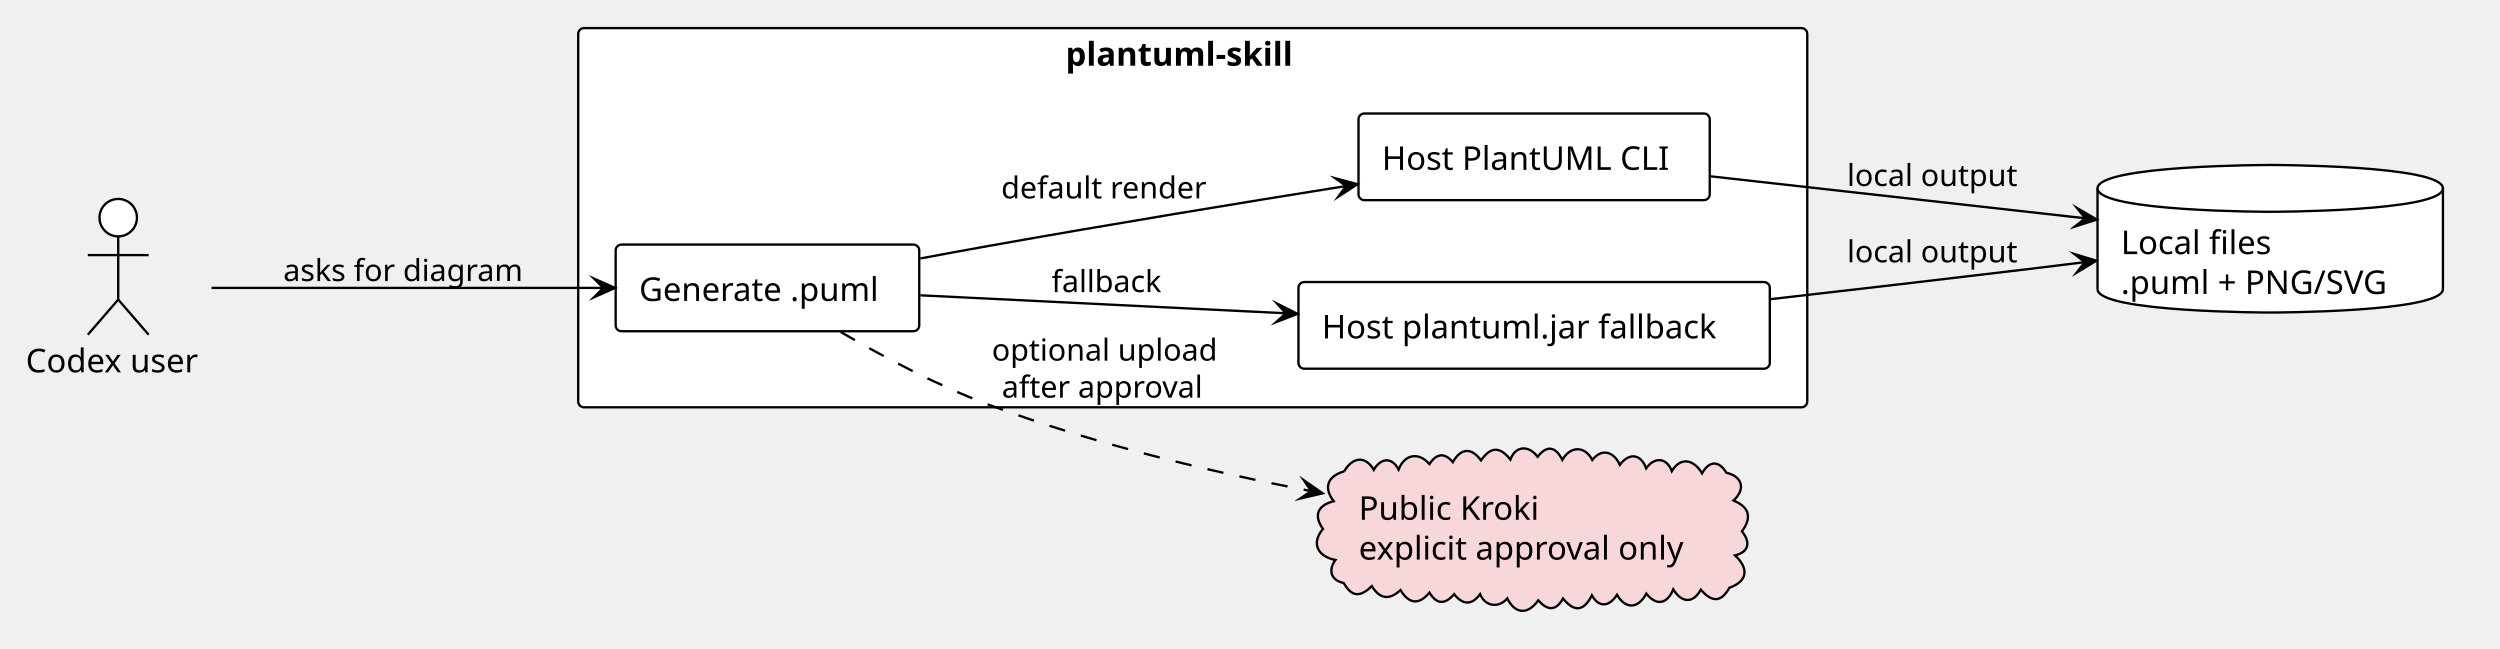
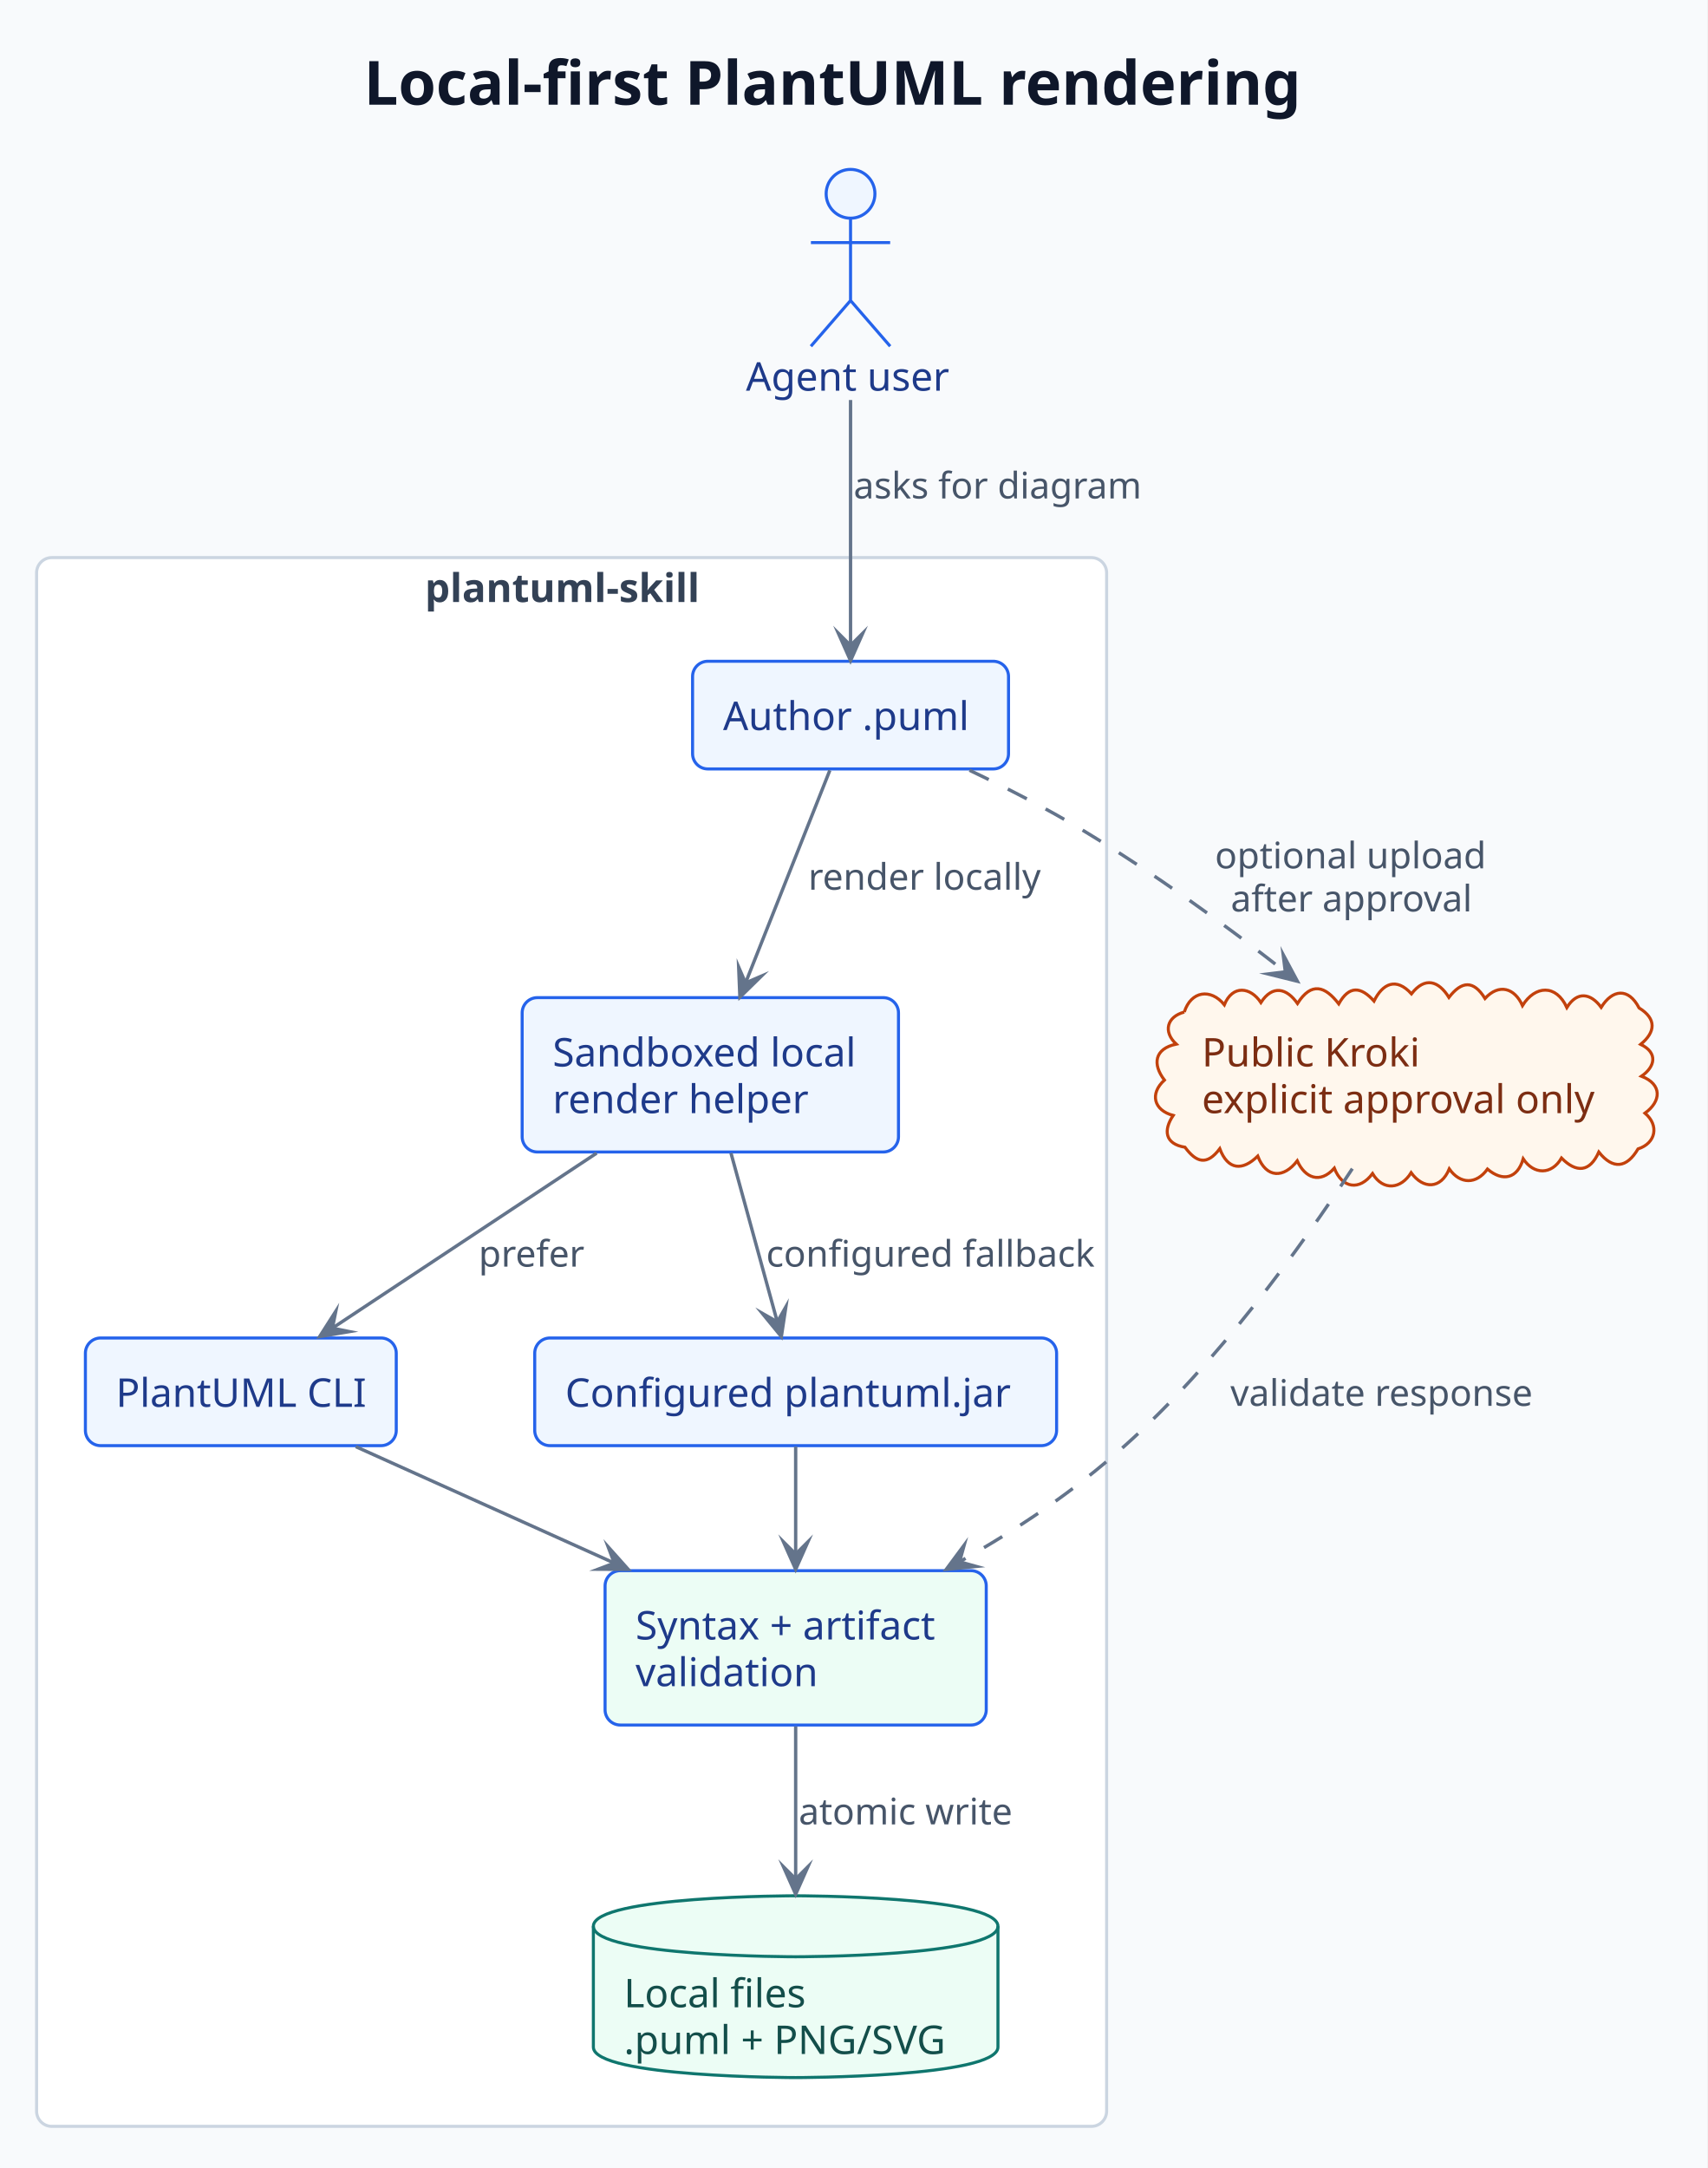
- <svg xmlns="http://www.w3.org/2000/svg" contentStyleType="text/css" data-diagram-type="DESCRIPTION" height="277px" preserveAspectRatio="none" style="width:1068px;height:277px;background:#FFFFFF;" version="1.1" viewBox="0 0 1068 277" width="1068px" zoomAndPan="magnify">
+ <svg xmlns="http://www.w3.org/2000/svg" contentStyleType="text/css" data-diagram-type="DESCRIPTION" height="711px" preserveAspectRatio="none" style="width:560px;height:711px;background:#F8FAFC;" version="1.1" viewBox="0 0 560 711" width="560px" zoomAndPan="magnify">
  <defs />
  <g>
-     <g class="cluster" data-qualified-name="skill" data-source-line="10" id="ent0002">
-       <rect fill="#FFFFFF" height="162" rx="2.5" ry="2.5" style="stroke:#000000;stroke-width:1;" width="525.05" x="247.01" y="12" />
-       <text fill="#000000" font-family="Verdana" font-size="14" font-weight="700" lengthAdjust="spacing" textLength="108.623" x="455.224" y="28.075">plantuml-skill</text>
+     <rect fill="#F8FAFC" height="711" style="stroke:none;stroke-width:1;" width="560" x="0" y="0" />
+     <g class="title" data-source-line="38">
+       <text fill="#0F172A" font-family="sans-serif" font-size="20" font-weight="700" lengthAdjust="spacing" textLength="319.688" x="119.338" y="34.336">Local-first PlantUML rendering</text>
    </g>
-     <g class="entity" data-qualified-name="skill.puml" data-source-line="11" id="ent0003">
-       <rect fill="#FFFFFF" height="37.015" rx="2.5" ry="2.5" style="stroke:#000000;stroke-width:1;" width="129.69" x="263.01" y="104.49" />
-       <text fill="#000000" font-family="Verdana" font-size="14" lengthAdjust="spacing" textLength="109.689" x="273.01" y="128.565">Generate .puml</text>
+     <g class="cluster" data-qualified-name="skill" data-source-line="40" id="ent0002">
+       <rect fill="#FFFFFF" height="514.48" rx="5" ry="5" style="stroke:#CBD5E1;stroke-width:1;" width="351" x="12" y="182.865" />
+       <text fill="#334155" font-family="sans-serif" font-size="13" font-weight="700" lengthAdjust="spacing" textLength="96.224" x="139.388" y="197.433">plantuml-skill</text>
    </g>
-     <g class="entity" data-qualified-name="skill.cli" data-source-line="12" id="ent0004">
-       <rect fill="#FFFFFF" height="37.015" rx="2.5" ry="2.5" style="stroke:#000000;stroke-width:1;" width="150.04" x="580.36" y="48.49" />
-       <text fill="#000000" font-family="Verdana" font-size="14" lengthAdjust="spacing" textLength="130.04" x="590.36" y="72.565">Host PlantUML CLI</text>
+     <g class="entity" data-qualified-name="skill.puml" data-source-line="41" id="ent0003">
+       <rect fill="#EFF6FF" height="35.31" rx="5" ry="5" style="stroke:#2563EB;stroke-width:1;" width="103.643" x="227.18" y="216.865" />
+       <text fill="#1E3A8A" font-family="sans-serif" font-size="13" lengthAdjust="spacing" textLength="83.643" x="237.18" y="239.433">Author .puml</text>
    </g>
-     <g class="entity" data-qualified-name="skill.jar" data-source-line="13" id="ent0005">
-       <rect fill="#FFFFFF" height="37.015" rx="2.5" ry="2.5" style="stroke:#000000;stroke-width:1;" width="201.357" x="554.7" y="120.49" />
-       <text fill="#000000" font-family="Verdana" font-size="14" lengthAdjust="spacing" textLength="181.357" x="564.7" y="144.565">Host plantuml.jar fallback</text>
+     <g class="entity" data-qualified-name="skill.helper" data-source-line="42" id="ent0004">
+       <rect fill="#EFF6FF" height="50.621" rx="5" ry="5" style="stroke:#2563EB;stroke-width:1;" width="123.448" x="171.28" y="327.175" />
+       <text fill="#1E3A8A" font-family="sans-serif" font-size="13" lengthAdjust="spacing" textLength="103.448" x="181.28" y="349.743">Sandboxed local</text>
+       <text fill="#1E3A8A" font-family="sans-serif" font-size="13" lengthAdjust="spacing" textLength="85.3" x="181.28" y="365.054">render helper</text>
    </g>
-     <g class="entity" data-qualified-name="user" data-source-line="8" id="ent0001">
-       <ellipse cx="50.505" cy="92.99" fill="#FFFFFF" rx="8" ry="8" style="stroke:#000000;stroke-width:1;" />
-       <path d="M50.505,100.99 L50.505,127.99 M37.505,108.99 L63.505,108.99 M50.505,127.99 L37.505,142.99 M50.505,127.99 L63.505,142.99" fill="none" style="stroke:#000000;stroke-width:1;" />
-       <text fill="#000000" font-family="Verdana" font-size="14" lengthAdjust="spacing" textLength="79.01" x="11" y="159.065">Codex user</text>
+     <g class="entity" data-qualified-name="skill.cli" data-source-line="43" id="ent0005">
+       <rect fill="#EFF6FF" height="35.31" rx="5" ry="5" style="stroke:#2563EB;stroke-width:1;" width="101.974" x="28.01" y="438.795" />
+       <text fill="#1E3A8A" font-family="sans-serif" font-size="13" lengthAdjust="spacing" textLength="81.974" x="38.01" y="461.363">PlantUML CLI</text>
    </g>
-     <g class="entity" data-qualified-name="output" data-source-line="16" id="ent0006">
-       <path d="M896.06,80.48 C896.06,70.48 969.839,70.48 969.839,70.48 C969.839,70.48 1043.619,70.48 1043.619,80.48 L1043.619,123.509 C1043.619,133.509 969.839,133.509 969.839,133.509 C969.839,133.509 896.06,133.509 896.06,123.509 L896.06,80.48" fill="#FFFFFF" style="stroke:#000000;stroke-width:1;" />
-       <path d="M896.06,80.48 C896.06,90.48 969.839,90.48 969.839,90.48 C969.839,90.48 1043.619,90.48 1043.619,80.48" fill="none" style="stroke:#000000;stroke-width:1;" />
-       <text fill="#000000" font-family="Verdana" font-size="14" lengthAdjust="spacing" textLength="68.995" x="906.06" y="108.555">Local files</text>
-       <text fill="#000000" font-family="Verdana" font-size="14" lengthAdjust="spacing" textLength="127.559" x="906.06" y="125.57">.puml + PNG/SVG</text>
+     <g class="entity" data-qualified-name="skill.jar" data-source-line="44" id="ent0006">
+       <rect fill="#EFF6FF" height="35.31" rx="5" ry="5" style="stroke:#2563EB;stroke-width:1;" width="171.195" x="175.4" y="438.795" />
+       <text fill="#1E3A8A" font-family="sans-serif" font-size="13" lengthAdjust="spacing" textLength="151.195" x="185.4" y="461.363">Configured plantuml.jar</text>
    </g>
-     <g class="entity" data-qualified-name="kroki" data-source-line="17" id="ent0007">
-       <path d="M574.266,201.345 C577.442,195.63 583.098,194.142 586.88,200.723 C589.718,195.727 594.507,194.925 597.479,200.59 C600.014,194.077 605.999,192.881 610.647,198.248 C613.577,193.825 617.002,193.074 620.653,197.426 C624.011,191.397 628.563,191.007 632.665,196.661 C636.9,190.748 640.671,190.602 645.232,196.308 C647.634,189.977 653.365,190.389 656.879,195.139 C660.994,189.836 664.663,190.908 667.43,196.451 C670.755,190.604 676.933,190.174 680.217,196.495 C684.477,191.1 689.628,193.206 691.982,198.578 C695.894,193.362 700.875,193.684 703.25,200.07 C706.648,195.16 711.972,195.298 714.198,201.251 C718.254,194.571 723.958,196.76 727.123,202.202 C730.104,196.778 734.302,196.581 737.525,201.969 C744.526,203.555 745.751,209.122 740.541,213.817 C747.469,216.706 748.46,221.062 744.154,227.024 C747.786,231.418 747.426,235.684 741.237,237.286 C746.93,242.611 746.937,248.208 738.804,251.098 C735.077,257.743 731.095,257.121 726.591,251.898 C723.123,258.274 718.184,257.304 714.817,251.798 C712.27,257.986 707.692,259.088 703.314,253.602 C699.95,259.902 694.663,260.623 690.781,254.109 C687.739,258.852 683.32,260.107 680.054,254.338 C676.581,261.158 672.589,261.707 667.726,255.67 C664.634,261.296 660.986,260.782 657.141,256.471 C652.877,262.544 647.366,262.616 643.916,255.645 C640.266,259.93 634.436,259.143 632.29,253.825 C628.72,258.761 624.788,258.406 621.217,253.826 C617.389,258.238 613.873,258.451 610.665,253.152 C606.11,258.652 601.86,257.986 598.293,252.079 C593.538,256.498 589.442,255.981 586.068,250.392 C581.342,254.977 577.576,255.402 574.05,249.071 C568.457,247.887 567.36,243.568 570.484,239.226 C563.289,237.815 559.795,232.417 565.161,225.964 C560.965,220.035 563.052,215.821 569.757,214.124 C565.133,208.067 567.36,203.334 574.266,201.345" fill="#F8D7DA" style="stroke:#000000;stroke-width:1;" />
-       <text fill="#000000" font-family="Verdana" font-size="14" lengthAdjust="spacing" textLength="82.223" x="580.44" y="222.055">Public Kroki</text>
-       <text fill="#000000" font-family="Verdana" font-size="14" lengthAdjust="spacing" textLength="149.871" x="580.44" y="239.07">explicit approval only</text>
+     <g class="entity" data-qualified-name="skill.validate" data-source-line="45" id="ent0007">
+       <rect fill="#ECFDF5" height="50.621" rx="5" ry="5" style="stroke:#2563EB;stroke-width:1;" width="125.035" x="198.48" y="515.105" />
+       <text fill="#1E3A8A" font-family="sans-serif" font-size="13" lengthAdjust="spacing" textLength="105.035" x="208.48" y="537.673">Syntax + artifact</text>
+       <text fill="#1E3A8A" font-family="sans-serif" font-size="13" lengthAdjust="spacing" textLength="61.458" x="208.48" y="552.984">validation</text>
    </g>
-     <g class="link" data-entity-1="ent0001" data-entity-2="ent0003" data-link-type="dependency" data-source-line="19" id="lnk8">
-       <path d="M90.37,123 C135.14,123 204.37,123 257.73,123" fill="none" id="user-to-puml" style="stroke:#000000;stroke-width:1;" />
-       <polygon fill="#000000" points="262.73,123,253.73,119,257.73,123,253.73,127,262.73,123" style="stroke:#000000;stroke-width:1;stroke-linejoin:miter;stroke-miterlimit:10;" />
-       <text fill="#000000" font-family="Verdana" font-size="13" lengthAdjust="spacing" textLength="109.77" x="121.01" y="120.07">asks for diagram</text>
+     <g class="entity" data-qualified-name="skill.output" data-source-line="46" id="ent0008">
+       <path d="M194.64,631.725 C194.64,621.725 260.998,621.725 260.998,621.725 C260.998,621.725 327.355,621.725 327.355,631.725 L327.355,671.346 C327.355,681.346 260.998,681.346 260.998,681.346 C260.998,681.346 194.64,681.346 194.64,671.346 L194.64,631.725" fill="#ECFDF5" style="stroke:#0F766E;stroke-width:1;" />
+       <path d="M194.64,631.725 C194.64,641.725 260.998,641.725 260.998,641.725 C260.998,641.725 327.355,641.725 327.355,631.725" fill="none" style="stroke:#0F766E;stroke-width:1;" />
+       <text fill="#134E4A" font-family="sans-serif" font-size="13" lengthAdjust="spacing" textLength="62.791" x="204.64" y="658.293">Local files</text>
+       <text fill="#134E4A" font-family="sans-serif" font-size="13" lengthAdjust="spacing" textLength="112.715" x="204.64" y="673.604">.puml + PNG/SVG</text>
    </g>
-     <g class="link" data-entity-1="ent0003" data-entity-2="ent0004" data-link-type="dependency" data-source-line="20" id="lnk9">
-       <path d="M393.18,110.42 C403.06,108.56 413.14,106.69 422.7,105 C475.17,95.66 529.543,86.739 575.013,79.469" fill="none" id="puml-to-cli" style="stroke:#000000;stroke-width:1;" />
-       <polygon fill="#000000" points="579.95,78.68,570.431,76.151,575.013,79.469,571.694,84.051,579.95,78.68" style="stroke:#000000;stroke-width:1;stroke-linejoin:miter;stroke-miterlimit:10;" />
-       <text fill="#000000" font-family="Verdana" font-size="13" lengthAdjust="spacing" textLength="92.619" x="427.7" y="84.77">default render</text>
+     <g class="entity" data-qualified-name="user" data-source-line="36" id="ent0001">
+       <ellipse cx="278.999" cy="63.555" fill="#EFF6FF" rx="8" ry="8" style="stroke:#2563EB;stroke-width:1;" />
+       <path d="M278.999,71.555 L278.999,98.555 M265.999,79.555 L291.999,79.555 M278.999,98.555 L265.999,113.555 M278.999,98.555 L291.999,113.555" fill="none" style="stroke:#2563EB;stroke-width:1;" />
+       <text fill="#1E3A8A" font-family="sans-serif" font-size="13" lengthAdjust="spacing" textLength="68.618" x="244.69" y="128.123">Agent user</text>
    </g>
-     <g class="link" data-entity-1="ent0003" data-entity-2="ent0005" data-link-type="dependency" data-source-line="21" id="lnk10">
-       <path d="M393.17,126.16 C439.12,128.42 496.846,131.254 549.306,133.834" fill="none" id="puml-to-jar" style="stroke:#000000;stroke-width:1;" />
-       <polygon fill="#000000" points="554.3,134.08,545.507,129.643,549.306,133.834,545.114,137.633,554.3,134.08" style="stroke:#000000;stroke-width:1;stroke-linejoin:miter;stroke-miterlimit:10;" />
-       <text fill="#000000" font-family="Verdana" font-size="13" lengthAdjust="spacing" textLength="49.886" x="449.2" y="124.79">fallback</text>
+     <g class="entity" data-qualified-name="kroki" data-source-line="48" id="ent0009">
+       <path d="M388.478,331.905 C390.683,324.972 397.147,324.021 401.611,329.517 C404.317,322.913 410.183,323.632 413.604,328.787 C417.428,322.891 422.066,324.043 425.608,329.096 C430.193,321.889 434.673,323.397 439.143,329.215 C442.571,323.118 446.422,323.502 450.707,328.305 C453.547,322.556 457.971,320.389 462.991,325.932 C467.437,320.202 471.904,321.664 475.283,327.106 C479.435,321.739 483.302,321.292 487.118,327.451 C491.711,322.432 496.866,324.018 499.409,329.787 C503.557,323.119 510.452,322.705 513.969,330.425 C517.354,324.963 521.786,325.67 525.229,330.361 C528.91,324.423 534.171,323.807 537.657,330.552 C543.451,334.102 543.091,338.468 538.186,342.493 C543.964,345.294 542.906,349.882 538.452,352.944 C545.362,355.637 544.909,361.222 539.592,365.065 C544.287,369.022 543.229,374.902 537.311,376.795 C533.616,383.072 529.108,383.664 524.454,377.813 C521.476,384.507 517.062,384.7 512.216,379.782 C508.957,385.39 503.136,385.288 499.647,380.048 C497.762,386.589 492.902,387.645 487.93,383.402 C484.292,388.475 479,388.446 475.401,383.354 C472.622,390.034 466.863,390.065 462.888,384.584 C459.6,389.914 453.771,390.735 450.226,384.875 C445.906,390.642 440.267,389.692 437.688,383.108 C433.005,388.374 428.057,386.311 425.529,380.699 C421.113,386.456 415.417,386.501 412.571,379.147 C407.58,384.077 402.772,383.772 400.116,376.72 C395.925,382.322 392.45,381.313 388.708,376.24 C382.014,375.159 381.609,370.586 384.832,365.817 C378.478,364.12 377.024,358.702 381.966,354.214 C377.979,349.058 378.665,343.917 385.834,342.42 C381.457,338.342 382.759,333.445 388.478,331.905" fill="#FFF7ED" style="stroke:#C2410C;stroke-width:1;" />
+       <text fill="#7C2D12" font-family="sans-serif" font-size="13" lengthAdjust="spacing" textLength="74.871" x="394.23" y="349.743">Public Kroki</text>
+       <text fill="#7C2D12" font-family="sans-serif" font-size="13" lengthAdjust="spacing" textLength="135.535" x="394.23" y="365.054">explicit approval only</text>
    </g>
-     <g class="link" data-entity-1="ent0004" data-entity-2="ent0006" data-link-type="dependency" data-source-line="22" id="lnk11">
-       <path d="M730.82,75.33 C780.73,80.92 841.181,87.693 890.801,93.253" fill="none" id="cli-to-output" style="stroke:#000000;stroke-width:1;" />
-       <polygon fill="#000000" points="895.77,93.81,887.271,88.833,890.801,93.253,886.381,96.783,895.77,93.81" style="stroke:#000000;stroke-width:1;stroke-linejoin:miter;stroke-miterlimit:10;" />
-       <text fill="#000000" font-family="Verdana" font-size="13" lengthAdjust="spacing" textLength="76.864" x="789.06" y="79.47">local output</text>
+     <g class="link" data-entity-1="ent0001" data-entity-2="ent0003" data-link-type="dependency" data-source-line="50" id="lnk10">
+       <path d="M279,131.175 C279,158.995 279,190.635 279,211.675" fill="none" id="user-to-puml" style="stroke:#64748B;stroke-width:1.1;" />
+       <polygon fill="#64748B" points="279,216.675,283,207.675,279,211.675,275,207.675,279,216.675" style="stroke:#64748B;stroke-width:1.1;stroke-linejoin:miter;stroke-miterlimit:10;" />
+       <text fill="#475569" font-family="sans-serif" font-size="12" lengthAdjust="spacing" textLength="98.033" x="280" y="163.466">asks for diagram</text>
    </g>
-     <g class="link" data-entity-1="ent0005" data-entity-2="ent0006" data-link-type="dependency" data-source-line="23" id="lnk12">
-       <path d="M756.4,127.79 C791.12,123.84 830.32,119.3 866.06,115 C875.61,113.84 880.699,113.23 890.619,111.99" fill="none" id="jar-to-output" style="stroke:#000000;stroke-width:1;" />
-       <polygon fill="#000000" points="895.58,111.37,886.153,108.517,890.619,111.99,887.146,116.455,895.58,111.37" style="stroke:#000000;stroke-width:1;stroke-linejoin:miter;stroke-miterlimit:10;" />
-       <text fill="#000000" font-family="Verdana" font-size="13" lengthAdjust="spacing" textLength="76.864" x="789.06" y="112.07">local output</text>
+     <g class="link" data-entity-1="ent0003" data-entity-2="ent0004" data-link-type="dependency" data-source-line="51" id="lnk11">
+       <path d="M272.21,252.625 C264.42,272.285 253.403,300.047 244.553,322.367" fill="none" id="puml-to-helper" style="stroke:#64748B;stroke-width:1.1;" />
+       <polygon fill="#64748B" points="242.71,327.015,249.746,320.123,244.553,322.367,242.309,317.174,242.71,327.015" style="stroke:#64748B;stroke-width:1.1;stroke-linejoin:miter;stroke-miterlimit:10;" />
+       <text fill="#475569" font-family="sans-serif" font-size="12" lengthAdjust="spacing" textLength="78.809" x="265.12" y="291.776">render locally</text>
    </g>
-     <g class="link" data-entity-1="ent0003" data-entity-2="ent0007" data-link-type="dependency" data-source-line="24" id="lnk13">
-       <path d="M359.16,141.83 C377.08,152.28 400.54,164.78 422.7,173 C468.4,189.95 516.41,201.384 560.12,209.804" fill="none" id="puml-to-kroki" style="stroke:#000000;stroke-width:1;stroke-dasharray:7,7;" />
-       <polygon fill="#000000" points="565.03,210.75,556.949,205.12,560.12,209.804,555.436,212.975,565.03,210.75" style="stroke:#000000;stroke-width:1;stroke-linejoin:miter;stroke-miterlimit:10;" />
-       <text fill="#000000" font-family="Verdana" font-size="13" lengthAdjust="spacing" textLength="100.433" x="423.7" y="154.07">optional upload</text>
-       <text fill="#000000" font-family="Verdana" font-size="13" lengthAdjust="spacing" textLength="91.876" x="427.978" y="169.869">after approval</text>
+     <g class="link" data-entity-1="ent0004" data-entity-2="ent0005" data-link-type="dependency" data-source-line="52" id="lnk12">
+       <path d="M195.72,378.165 C167.59,396.785 133.889,419.104 109.019,435.574" fill="none" id="helper-to-cli" style="stroke:#64748B;stroke-width:1.1;" />
+       <polygon fill="#64748B" points="104.85,438.335,114.562,436.7,109.019,435.574,110.145,430.03,104.85,438.335" style="stroke:#64748B;stroke-width:1.1;stroke-linejoin:miter;stroke-miterlimit:10;" />
+       <text fill="#475569" font-family="sans-serif" font-size="12" lengthAdjust="spacing" textLength="35.156" x="157" y="415.396">prefer</text>
+     </g>
+     <g class="link" data-entity-1="ent0004" data-entity-2="ent0006" data-link-type="dependency" data-source-line="53" id="lnk13">
+       <path d="M239.78,378.165 C244.89,396.785 250.457,417.043 254.977,433.513" fill="none" id="helper-to-jar" style="stroke:#64748B;stroke-width:1.1;" />
+       <polygon fill="#64748B" points="256.3,438.335,257.776,428.597,254.977,433.513,250.061,430.714,256.3,438.335" style="stroke:#64748B;stroke-width:1.1;stroke-linejoin:miter;stroke-miterlimit:10;" />
+       <text fill="#475569" font-family="sans-serif" font-size="12" lengthAdjust="spacing" textLength="112.037" x="251.33" y="415.396">configured fallback</text>
+     </g>
+     <g class="link" data-entity-1="ent0005" data-entity-2="ent0007" data-link-type="dependency" data-source-line="54" id="lnk14">
+       <path d="M116.71,474.435 C142.53,486.055 172.631,499.611 201.511,512.621" fill="none" id="cli-to-validate" style="stroke:#64748B;stroke-width:1.1;" />
+       <polygon fill="#64748B" points="206.07,514.675,199.507,507.331,201.511,512.621,196.221,514.625,206.07,514.675" style="stroke:#64748B;stroke-width:1.1;stroke-linejoin:miter;stroke-miterlimit:10;" />
+     </g>
+     <g class="link" data-entity-1="ent0006" data-entity-2="ent0007" data-link-type="dependency" data-source-line="55" id="lnk15">
+       <path d="M261,474.435 C261,486.055 261,496.665 261,509.675" fill="none" id="jar-to-validate" style="stroke:#64748B;stroke-width:1.1;" />
+       <polygon fill="#64748B" points="261,514.675,265,505.675,261,509.675,257,505.675,261,514.675" style="stroke:#64748B;stroke-width:1.1;stroke-linejoin:miter;stroke-miterlimit:10;" />
+     </g>
+     <g class="link" data-entity-1="ent0007" data-entity-2="ent0008" data-link-type="dependency" data-source-line="56" id="lnk16">
+       <path d="M261,566.175 C261,582.525 261,599.025 261,616.225" fill="none" id="validate-to-output" style="stroke:#64748B;stroke-width:1.1;" />
+       <polygon fill="#64748B" points="261,621.225,265,612.225,261,616.225,257,612.225,261,621.225" style="stroke:#64748B;stroke-width:1.1;stroke-linejoin:miter;stroke-miterlimit:10;" />
+       <text fill="#475569" font-family="sans-serif" font-size="12" lengthAdjust="spacing" textLength="71.9" x="262" y="598.326">atomic write</text>
+     </g>
+     <g class="link" data-entity-1="ent0003" data-entity-2="ent0009" data-link-type="dependency" data-source-line="57" id="lnk17">
+       <path d="M318.02,252.605 C330.12,258.365 343.34,265.125 355,272.175 C379.54,287.005 401.467,303 421.627,318.72" fill="none" id="puml-to-kroki" style="stroke:#64748B;stroke-width:1.1;stroke-dasharray:7,7;" />
+       <polygon fill="#64748B" points="425.57,321.795,420.932,313.106,421.627,318.72,416.013,319.415,425.57,321.795" style="stroke:#64748B;stroke-width:1.1;stroke-linejoin:miter;stroke-miterlimit:10;" />
+       <text fill="#475569" font-family="sans-serif" font-size="12" lengthAdjust="spacing" textLength="91.611" x="398.53" y="284.776">optional upload</text>
+       <text fill="#475569" font-family="sans-serif" font-size="12" lengthAdjust="spacing" textLength="81.24" x="403.716" y="298.909">after approval</text>
+     </g>
+     <g class="link" data-entity-1="ent0009" data-entity-2="ent0007" data-link-type="dependency" data-source-line="58" id="lnk18">
+       <path d="M443.6,383.265 C426.5,409.335 399.18,447.155 369,474.105 C351.51,489.715 334.131,501.232 314.751,512.202" fill="none" id="kroki-to-validate" style="stroke:#64748B;stroke-width:1.1;stroke-dasharray:7,7;" />
+       <polygon fill="#64748B" points="310.4,514.665,320.203,513.712,314.751,512.202,316.262,506.75,310.4,514.665" style="stroke:#64748B;stroke-width:1.1;stroke-linejoin:miter;stroke-miterlimit:10;" />
+       <text fill="#475569" font-family="sans-serif" font-size="12" lengthAdjust="spacing" textLength="101.812" x="403.6" y="461.046">validate response</text>
    </g>
  </g>
</svg>
